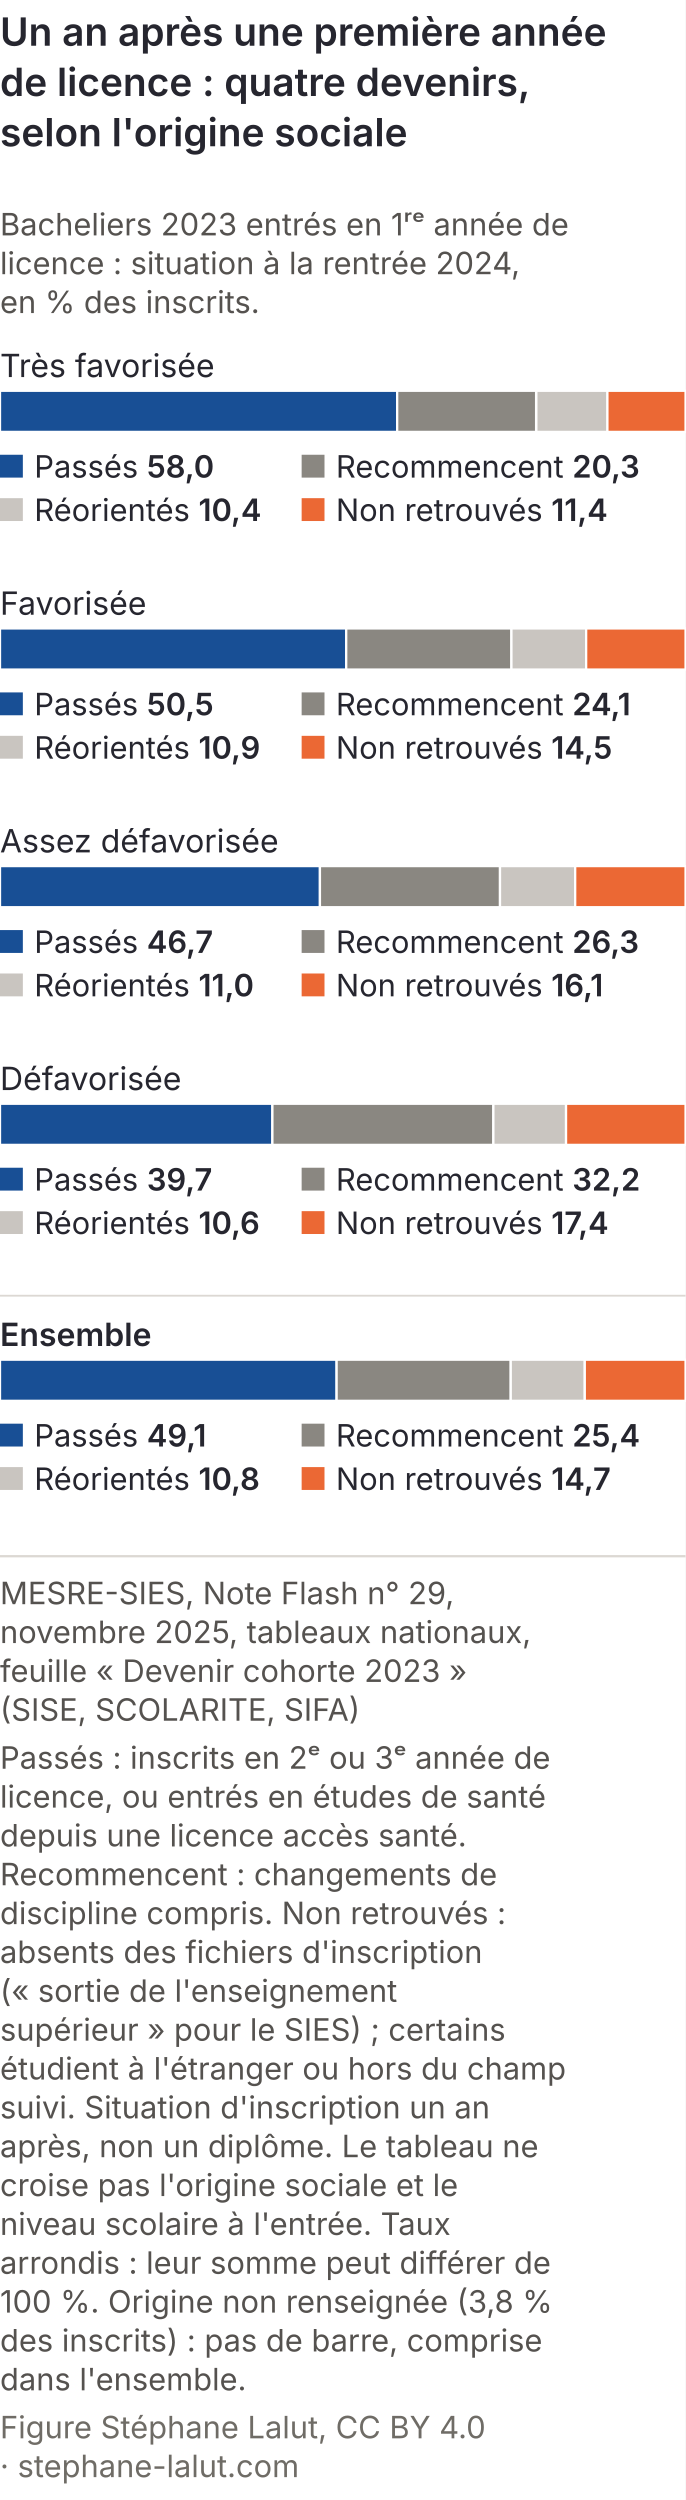
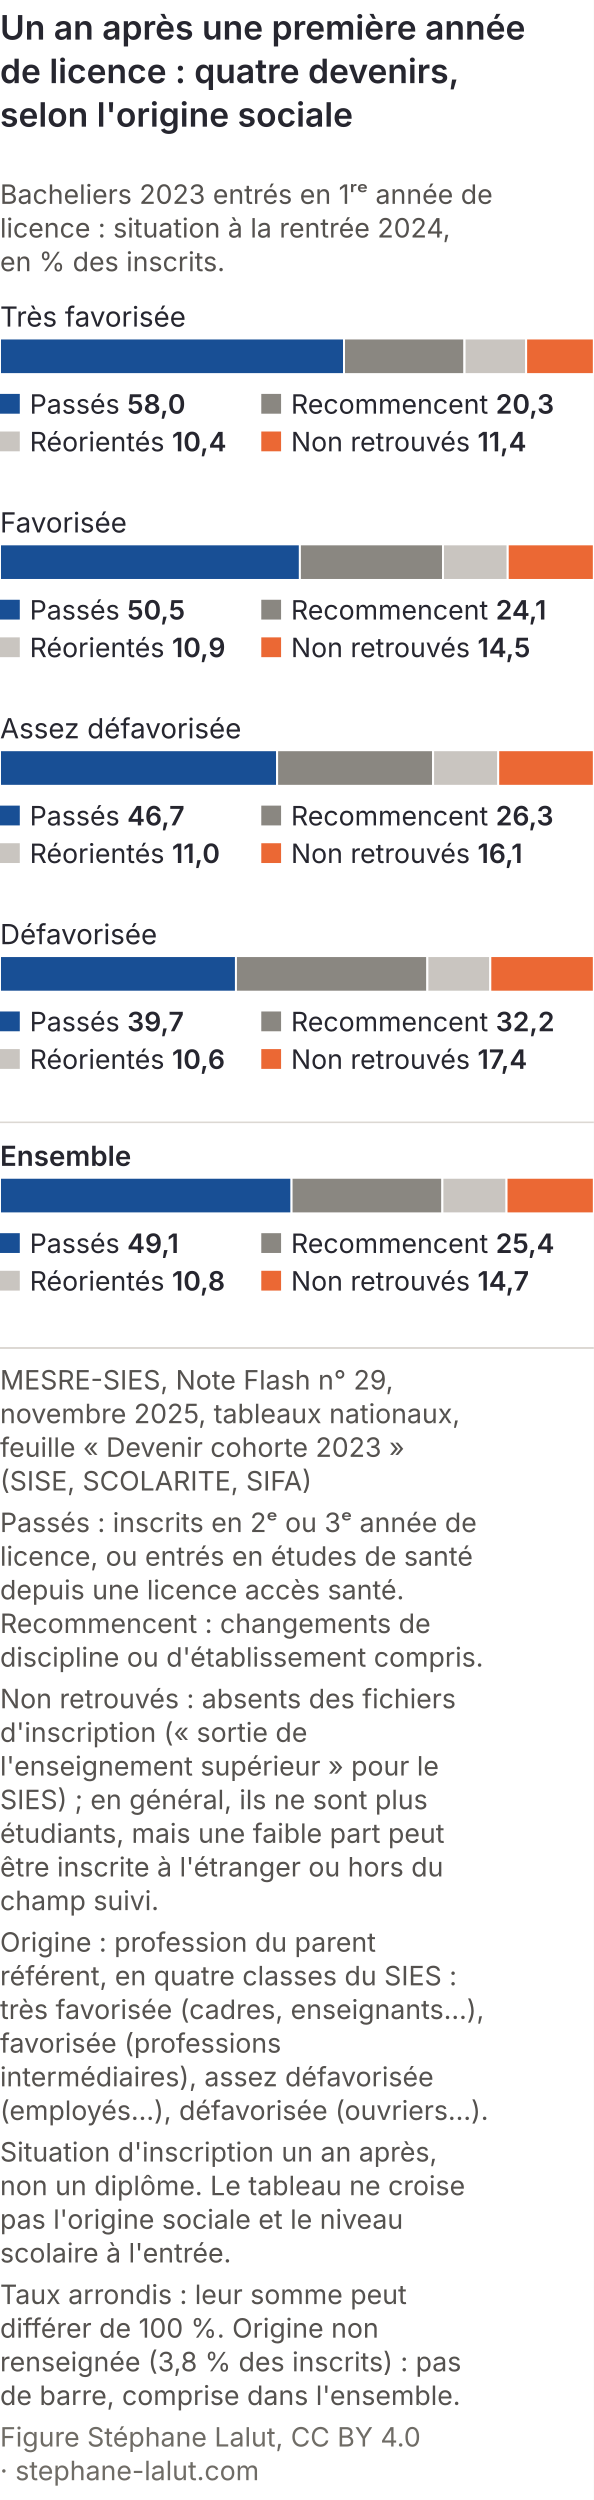
- <svg xmlns="http://www.w3.org/2000/svg" viewBox="0 0 300 1094" role="img" font-variant-numeric="tabular-nums" aria-labelledby="plm-t plm-d" font-family="Inter, 'Helvetica Neue', Arial, sans-serif">
-   <rect width="300" height="1094" fill="#ffffff" />
+ <svg xmlns="http://www.w3.org/2000/svg" viewBox="0 0 300 1263" role="img" font-variant-numeric="tabular-nums" aria-labelledby="plm-t plm-d" font-family="Inter, 'Helvetica Neue', Arial, sans-serif">
+   <rect width="300" height="1263" fill="#ffffff" />
  <text x="0" y="20" font-size="17" font-weight="600" fill="#26262f">Un an après une première année</text>
  <text x="0" y="42" font-size="17" font-weight="600" fill="#26262f">de licence : quatre devenirs,</text>
  <text x="0" y="64" font-size="17" font-weight="600" fill="#26262f">selon l'origine sociale</text>
  <text x="0" y="103.0" font-size="13.5" fill="#55524f">Bacheliers 2023 entrés en 1ʳᵉ année de</text>
  <text x="0" y="120.0" font-size="13.5" fill="#55524f">licence : situation à la rentrée 2024,</text>
  <text x="0" y="137.0" font-size="13.5" fill="#55524f">en % des inscrits.</text>
  <text x="0" y="165.0" font-size="14" fill="#26262f">Très favorisée</text>
  <rect x="0.0" y="171.0" width="173.8" height="18" fill="#184f95" stroke="#ffffff" stroke-width="1" />
  <rect x="173.8" y="171.0" width="60.8" height="18" fill="#8a8781" stroke="#ffffff" stroke-width="1" />
  <rect x="234.7" y="171.0" width="31.2" height="18" fill="#c9c5c0" stroke="#ffffff" stroke-width="1" />
  <rect x="265.8" y="171.0" width="34.2" height="18" fill="#eb6834" stroke="#ffffff" stroke-width="1" />
  <rect x="0" y="199.0" width="10" height="10" fill="#184f95" />
  <text x="15" y="209.0" font-size="13.5" fill="#26262f">Passés <tspan font-weight="600">58,0</tspan>
  </text>
  <rect x="132" y="199.0" width="10" height="10" fill="#8a8781" />
  <text x="147" y="209.0" font-size="13.5" fill="#26262f">Recommencent <tspan font-weight="600">20,3</tspan>
  </text>
  <rect x="0" y="218.0" width="10" height="10" fill="#c9c5c0" />
  <text x="15" y="228.0" font-size="13.5" fill="#26262f">Réorientés <tspan font-weight="600">10,4</tspan>
  </text>
  <rect x="132" y="218.0" width="10" height="10" fill="#eb6834" />
  <text x="147" y="228.0" font-size="13.5" fill="#26262f">Non retrouvés <tspan font-weight="600">11,4</tspan>
  </text>
  <text x="0" y="269.0" font-size="14" fill="#26262f">Favorisée</text>
  <rect x="0.0" y="275.0" width="151.5" height="18" fill="#184f95" stroke="#ffffff" stroke-width="1" />
  <rect x="151.5" y="275.0" width="72.3" height="18" fill="#8a8781" stroke="#ffffff" stroke-width="1" />
  <rect x="223.8" y="275.0" width="32.7" height="18" fill="#c9c5c0" stroke="#ffffff" stroke-width="1" />
  <rect x="256.5" y="275.0" width="43.5" height="18" fill="#eb6834" stroke="#ffffff" stroke-width="1" />
  <rect x="0" y="303.0" width="10" height="10" fill="#184f95" />
  <text x="15" y="313.0" font-size="13.5" fill="#26262f">Passés <tspan font-weight="600">50,5</tspan>
  </text>
  <rect x="132" y="303.0" width="10" height="10" fill="#8a8781" />
  <text x="147" y="313.0" font-size="13.5" fill="#26262f">Recommencent <tspan font-weight="600">24,1</tspan>
  </text>
  <rect x="0" y="322.0" width="10" height="10" fill="#c9c5c0" />
  <text x="15" y="332.0" font-size="13.5" fill="#26262f">Réorientés <tspan font-weight="600">10,9</tspan>
  </text>
  <rect x="132" y="322.0" width="10" height="10" fill="#eb6834" />
  <text x="147" y="332.0" font-size="13.5" fill="#26262f">Non retrouvés <tspan font-weight="600">14,5</tspan>
  </text>
  <text x="0" y="373.0" font-size="14" fill="#26262f">Assez défavorisée</text>
  <rect x="0.0" y="379.0" width="140.0" height="18" fill="#184f95" stroke="#ffffff" stroke-width="1" />
  <rect x="140.0" y="379.0" width="78.8" height="18" fill="#8a8781" stroke="#ffffff" stroke-width="1" />
  <rect x="218.8" y="379.0" width="33.0" height="18" fill="#c9c5c0" stroke="#ffffff" stroke-width="1" />
  <rect x="251.7" y="379.0" width="48.3" height="18" fill="#eb6834" stroke="#ffffff" stroke-width="1" />
  <rect x="0" y="407.0" width="10" height="10" fill="#184f95" />
  <text x="15" y="417.0" font-size="13.5" fill="#26262f">Passés <tspan font-weight="600">46,7</tspan>
  </text>
  <rect x="132" y="407.0" width="10" height="10" fill="#8a8781" />
  <text x="147" y="417.0" font-size="13.5" fill="#26262f">Recommencent <tspan font-weight="600">26,3</tspan>
  </text>
  <rect x="0" y="426.0" width="10" height="10" fill="#c9c5c0" />
  <text x="15" y="436.0" font-size="13.5" fill="#26262f">Réorientés <tspan font-weight="600">11,0</tspan>
  </text>
  <rect x="132" y="426.0" width="10" height="10" fill="#eb6834" />
  <text x="147" y="436.0" font-size="13.5" fill="#26262f">Non retrouvés <tspan font-weight="600">16,1</tspan>
  </text>
  <text x="0" y="477.0" font-size="14" fill="#26262f">Défavorisée</text>
  <rect x="0.0" y="483.0" width="119.2" height="18" fill="#184f95" stroke="#ffffff" stroke-width="1" />
  <rect x="119.2" y="483.0" width="96.7" height="18" fill="#8a8781" stroke="#ffffff" stroke-width="1" />
  <rect x="215.9" y="483.0" width="31.8" height="18" fill="#c9c5c0" stroke="#ffffff" stroke-width="1" />
  <rect x="247.7" y="483.0" width="52.3" height="18" fill="#eb6834" stroke="#ffffff" stroke-width="1" />
  <rect x="0" y="511.0" width="10" height="10" fill="#184f95" />
  <text x="15" y="521.0" font-size="13.5" fill="#26262f">Passés <tspan font-weight="600">39,7</tspan>
  </text>
  <rect x="132" y="511.0" width="10" height="10" fill="#8a8781" />
  <text x="147" y="521.0" font-size="13.5" fill="#26262f">Recommencent <tspan font-weight="600">32,2</tspan>
  </text>
  <rect x="0" y="530.0" width="10" height="10" fill="#c9c5c0" />
  <text x="15" y="540.0" font-size="13.5" fill="#26262f">Réorientés <tspan font-weight="600">10,6</tspan>
  </text>
  <rect x="132" y="530.0" width="10" height="10" fill="#eb6834" />
  <text x="147" y="540.0" font-size="13.5" fill="#26262f">Non retrouvés <tspan font-weight="600">17,4</tspan>
  </text>
  <line x1="0" y1="567.0" x2="300" y2="567.0" stroke="#dcd8d3" stroke-width="0.8" />
  <text x="0" y="589.0" font-size="14" font-weight="600" fill="#26262f">Ensemble</text>
  <rect x="0.0" y="595.0" width="147.3" height="18" fill="#184f95" stroke="#ffffff" stroke-width="1" />
  <rect x="147.3" y="595.0" width="76.2" height="18" fill="#8a8781" stroke="#ffffff" stroke-width="1" />
  <rect x="223.5" y="595.0" width="32.4" height="18" fill="#c9c5c0" stroke="#ffffff" stroke-width="1" />
  <rect x="255.9" y="595.0" width="44.1" height="18" fill="#eb6834" stroke="#ffffff" stroke-width="1" />
  <rect x="0" y="623.0" width="10" height="10" fill="#184f95" />
  <text x="15" y="633.0" font-size="13.5" fill="#26262f">Passés <tspan font-weight="600">49,1</tspan>
  </text>
  <rect x="132" y="623.0" width="10" height="10" fill="#8a8781" />
  <text x="147" y="633.0" font-size="13.5" fill="#26262f">Recommencent <tspan font-weight="600">25,4</tspan>
  </text>
  <rect x="0" y="642.0" width="10" height="10" fill="#c9c5c0" />
  <text x="15" y="652.0" font-size="13.5" fill="#26262f">Réorientés <tspan font-weight="600">10,8</tspan>
  </text>
  <rect x="132" y="642.0" width="10" height="10" fill="#eb6834" />
  <text x="147" y="652.0" font-size="13.5" fill="#26262f">Non retrouvés <tspan font-weight="600">14,7</tspan>
  </text>
  <line x1="0" y1="681.0" x2="300" y2="681.0" stroke="#dcd8d3" />
  <text class="pied-source" x="0" y="702.0" font-size="13.5" fill="#55524f">MESRE-SIES, Note Flash n° 29,</text>
  <text class="pied-source" x="0" y="719.0" font-size="13.5" fill="#55524f">novembre 2025, tableaux nationaux,</text>
  <text class="pied-source" x="0" y="736.0" font-size="13.5" fill="#55524f">feuille « Devenir cohorte 2023 »</text>
  <text class="pied-source" x="0" y="753.0" font-size="13.5" fill="#55524f">(SISE, SCOLARITE, SIFA)</text>
  <text class="pied-note" x="0" y="774.0" font-size="13.5" fill="#55524f">Passés : inscrits en 2ᵉ ou 3ᵉ année de</text>
  <text class="pied-note" x="0" y="791.0" font-size="13.5" fill="#55524f">licence, ou entrés en études de santé</text>
  <text class="pied-note" x="0" y="808.0" font-size="13.5" fill="#55524f">depuis une licence accès santé.</text>
  <text class="pied-note" x="0" y="825.0" font-size="13.5" fill="#55524f">Recommencent : changements de</text>
-   <text class="pied-note" x="0" y="842.0" font-size="13.5" fill="#55524f">discipline compris. Non retrouvés :</text>
-   <text class="pied-note" x="0" y="859.0" font-size="13.5" fill="#55524f">absents des fichiers d'inscription</text>
-   <text class="pied-note" x="0" y="876.0" font-size="13.5" fill="#55524f">(« sortie de l'enseignement</text>
-   <text class="pied-note" x="0" y="893.0" font-size="13.5" fill="#55524f">supérieur » pour le SIES) ; certains</text>
-   <text class="pied-note" x="0" y="910.0" font-size="13.5" fill="#55524f">étudient à l'étranger ou hors du champ</text>
-   <text class="pied-note" x="0" y="927.0" font-size="13.5" fill="#55524f">suivi. Situation d'inscription un an</text>
-   <text class="pied-note" x="0" y="944.0" font-size="13.5" fill="#55524f">après, non un diplôme. Le tableau ne</text>
-   <text class="pied-note" x="0" y="961.0" font-size="13.5" fill="#55524f">croise pas l'origine sociale et le</text>
-   <text class="pied-note" x="0" y="978.0" font-size="13.5" fill="#55524f">niveau scolaire à l'entrée. Taux</text>
-   <text class="pied-note" x="0" y="995.0" font-size="13.5" fill="#55524f">arrondis : leur somme peut différer de</text>
-   <text class="pied-note" x="0" y="1012.0" font-size="13.5" fill="#55524f">100 %. Origine non renseignée (3,8 %</text>
-   <text class="pied-note" x="0" y="1029.0" font-size="13.5" fill="#55524f">des inscrits) : pas de barre, comprise</text>
-   <text class="pied-note" x="0" y="1046.0" font-size="13.5" fill="#55524f">dans l'ensemble.</text>
-   <text class="pied-licence" x="0" y="1067.0" font-size="13.5" fill="#6f6c66">Figure Stéphane Lalut, CC BY 4.0</text>
-   <text class="pied-licence" x="0" y="1084.0" font-size="13.5" fill="#6f6c66">· stephane-lalut.com</text>
+   <text class="pied-note" x="0" y="842.0" font-size="13.5" fill="#55524f">discipline ou d'établissement compris.</text>
+   <text class="pied-note" x="0" y="863.0" font-size="13.5" fill="#55524f">Non retrouvés : absents des fichiers</text>
+   <text class="pied-note" x="0" y="880.0" font-size="13.5" fill="#55524f">d'inscription (« sortie de</text>
+   <text class="pied-note" x="0" y="897.0" font-size="13.5" fill="#55524f">l'enseignement supérieur » pour le</text>
+   <text class="pied-note" x="0" y="914.0" font-size="13.5" fill="#55524f">SIES) ; en général, ils ne sont plus</text>
+   <text class="pied-note" x="0" y="931.0" font-size="13.5" fill="#55524f">étudiants, mais une faible part peut</text>
+   <text class="pied-note" x="0" y="948.0" font-size="13.5" fill="#55524f">être inscrite à l'étranger ou hors du</text>
+   <text class="pied-note" x="0" y="965.0" font-size="13.5" fill="#55524f">champ suivi.</text>
+   <text class="pied-note" x="0" y="986.0" font-size="13.5" fill="#55524f">Origine : profession du parent</text>
+   <text class="pied-note" x="0" y="1003.0" font-size="13.5" fill="#55524f">référent, en quatre classes du SIES :</text>
+   <text class="pied-note" x="0" y="1020.0" font-size="13.5" fill="#55524f">très favorisée (cadres, enseignants…),</text>
+   <text class="pied-note" x="0" y="1037.0" font-size="13.5" fill="#55524f">favorisée (professions</text>
+   <text class="pied-note" x="0" y="1054.0" font-size="13.5" fill="#55524f">intermédiaires), assez défavorisée</text>
+   <text class="pied-note" x="0" y="1071.0" font-size="13.5" fill="#55524f">(employés…), défavorisée (ouvriers…).</text>
+   <text class="pied-note" x="0" y="1092.0" font-size="13.5" fill="#55524f">Situation d'inscription un an après,</text>
+   <text class="pied-note" x="0" y="1109.0" font-size="13.5" fill="#55524f">non un diplôme. Le tableau ne croise</text>
+   <text class="pied-note" x="0" y="1126.0" font-size="13.5" fill="#55524f">pas l'origine sociale et le niveau</text>
+   <text class="pied-note" x="0" y="1143.0" font-size="13.5" fill="#55524f">scolaire à l'entrée.</text>
+   <text class="pied-note" x="0" y="1164.0" font-size="13.5" fill="#55524f">Taux arrondis : leur somme peut</text>
+   <text class="pied-note" x="0" y="1181.0" font-size="13.5" fill="#55524f">différer de 100 %. Origine non</text>
+   <text class="pied-note" x="0" y="1198.0" font-size="13.5" fill="#55524f">renseignée (3,8 % des inscrits) : pas</text>
+   <text class="pied-note" x="0" y="1215.0" font-size="13.5" fill="#55524f">de barre, comprise dans l'ensemble.</text>
+   <text class="pied-licence" x="0" y="1236.0" font-size="13.5" fill="#6f6c66">Figure Stéphane Lalut, CC BY 4.0</text>
+   <text class="pied-licence" x="0" y="1253.0" font-size="13.5" fill="#6f6c66">· stephane-lalut.com</text>
</svg>
